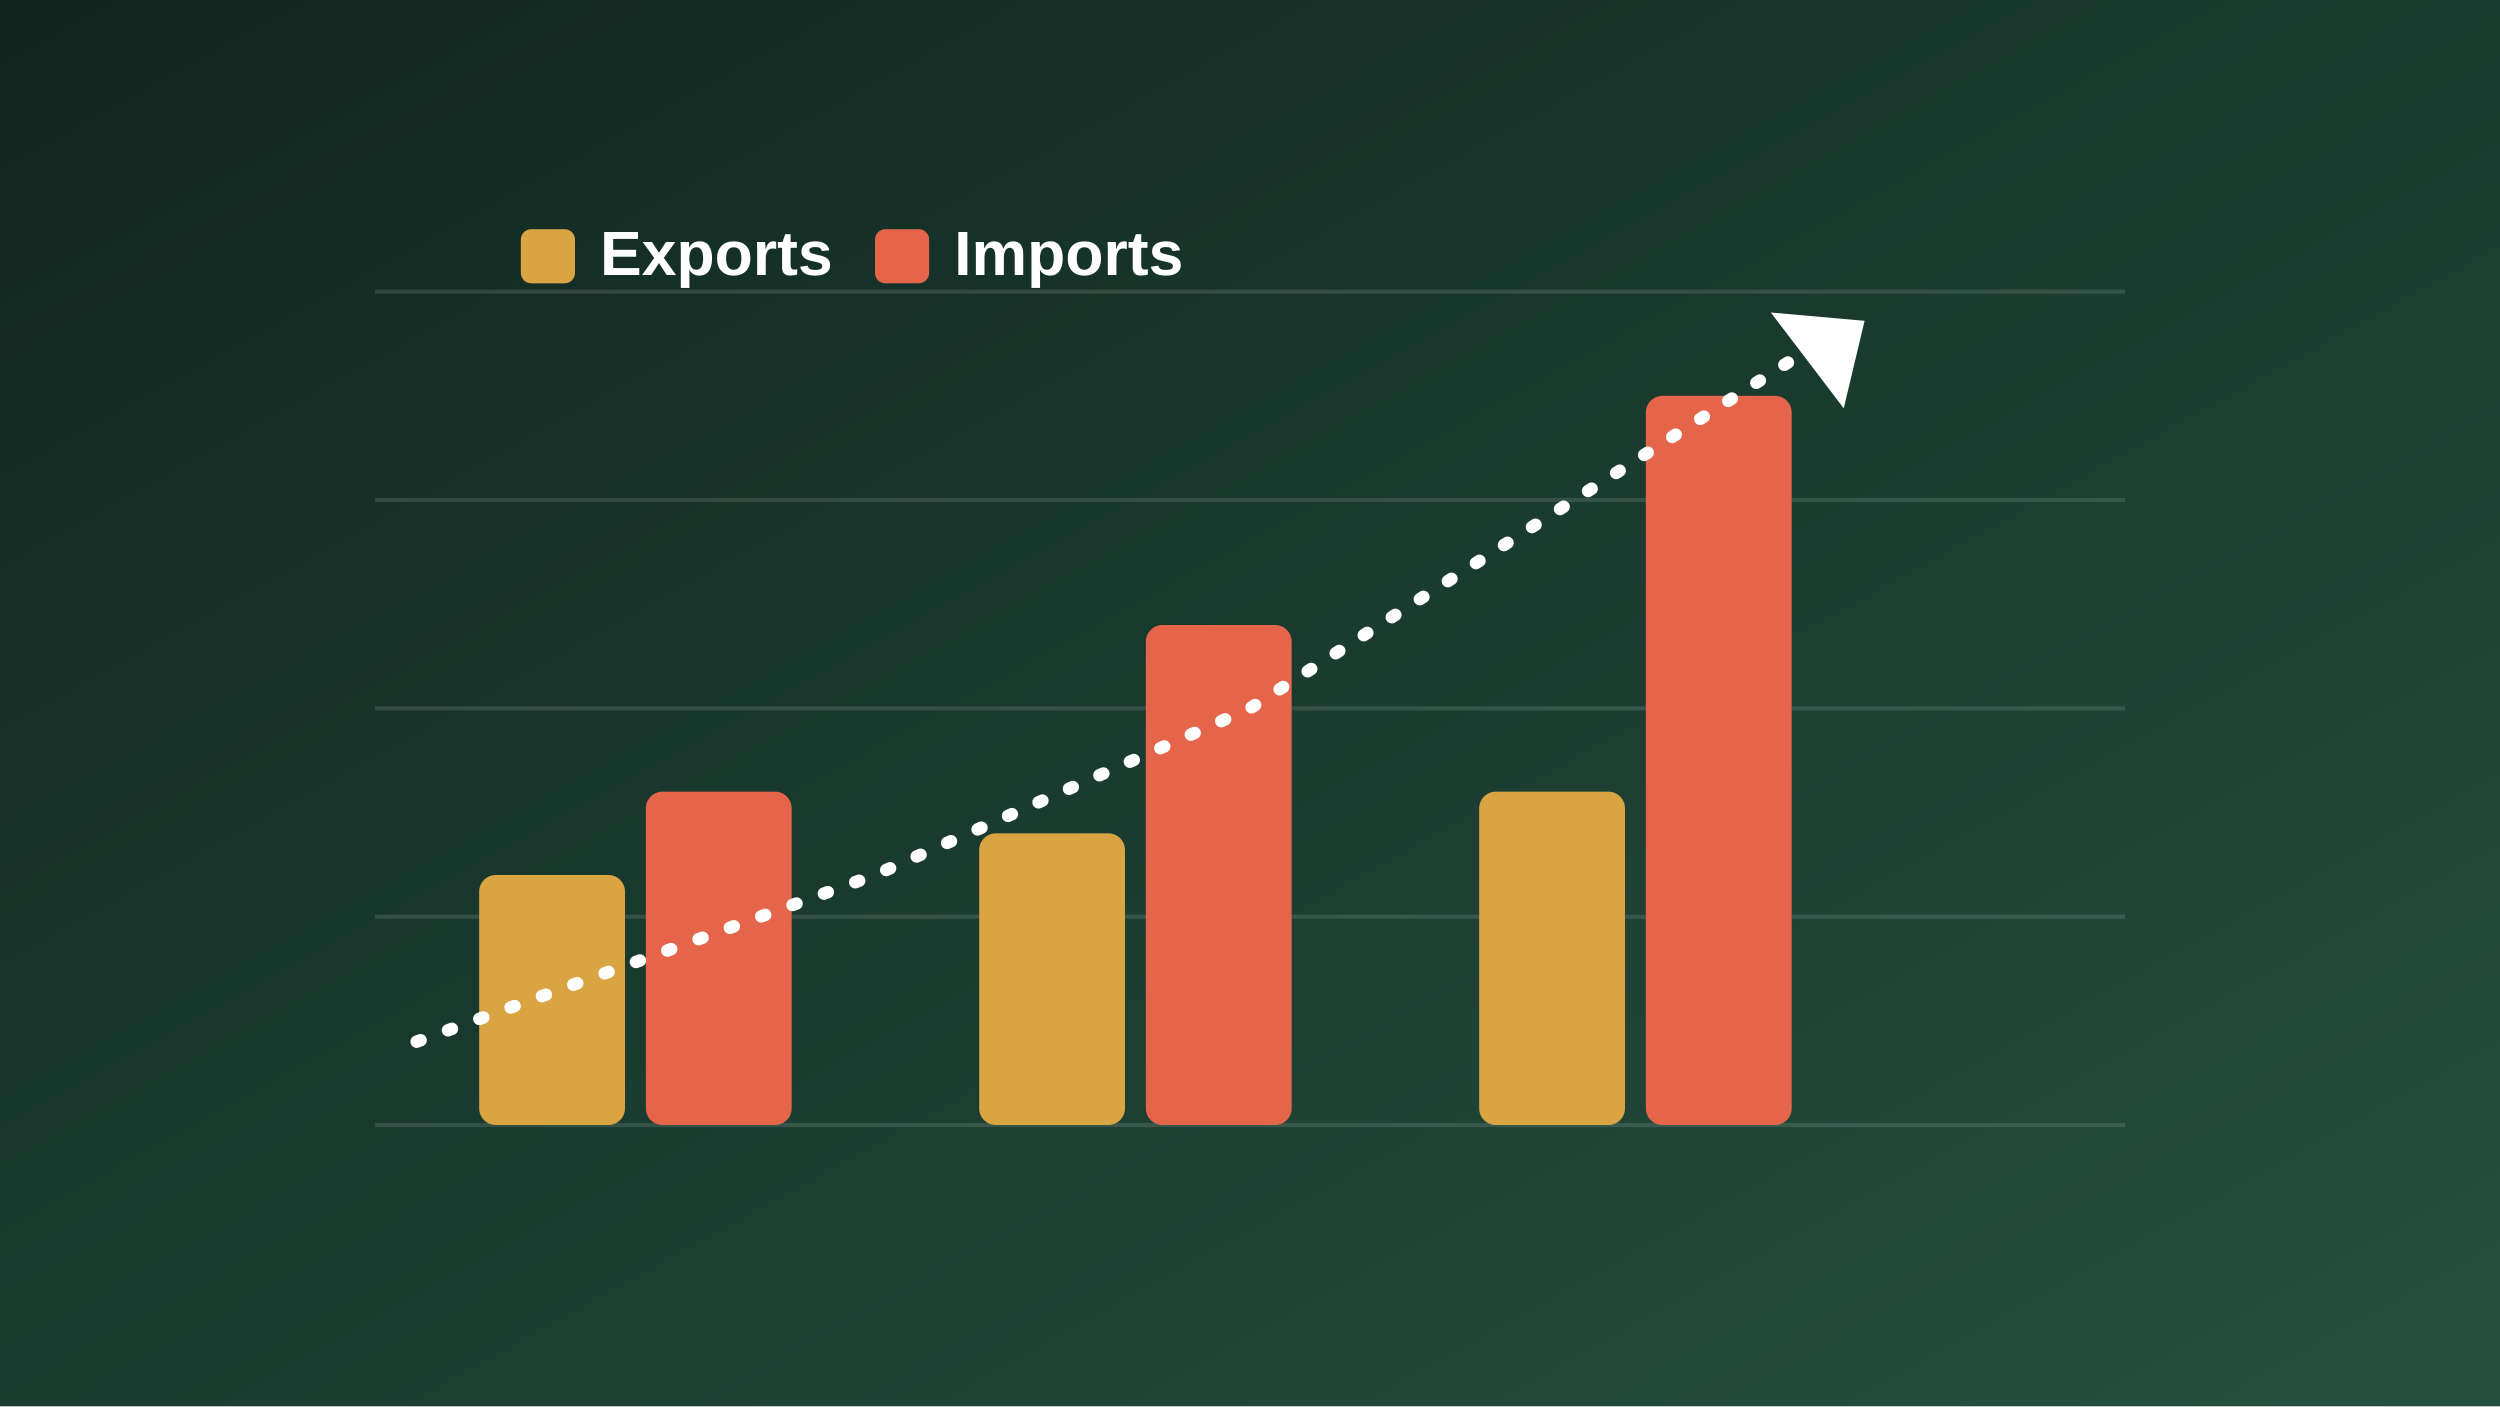
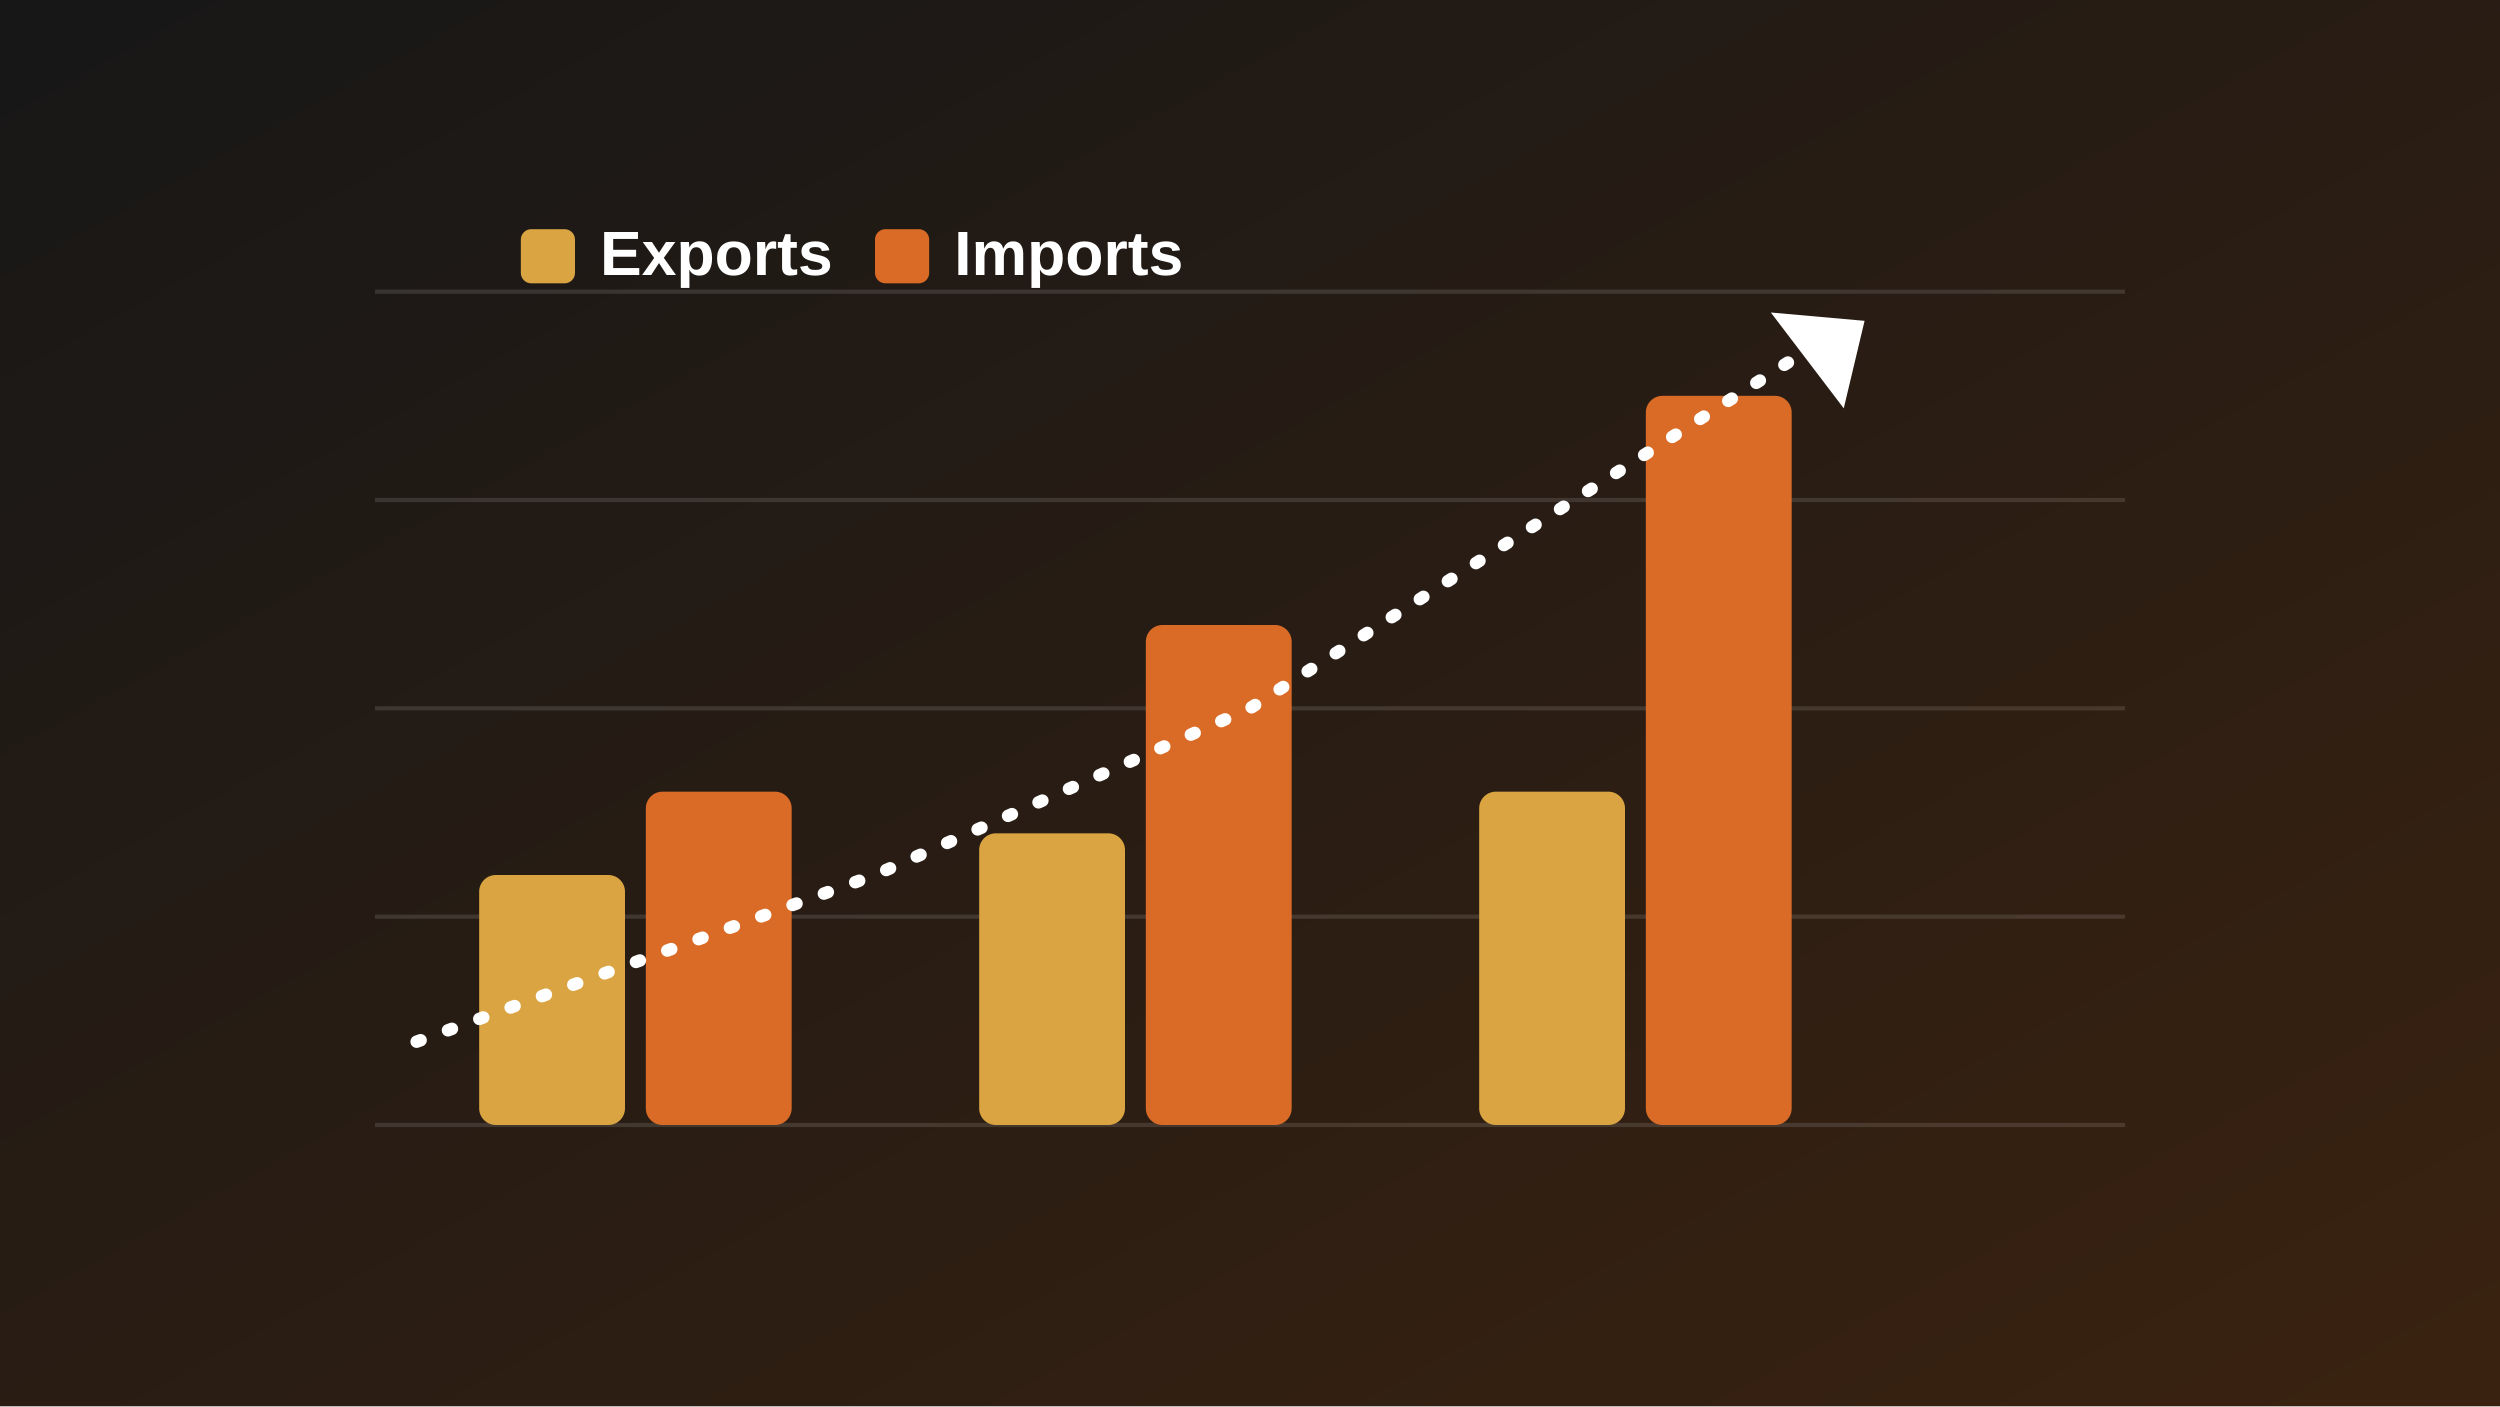
<svg xmlns="http://www.w3.org/2000/svg" viewBox="0 0 1200 675" role="img" aria-label=" Illustration of imports rising above exports on a bar chart">
  <defs>
    <linearGradient id="g" x1="0" y1="0" x2="1" y2="1">
-       <stop offset="0" stop-color="#10261f" />
-       <stop offset="1" stop-color="#25503f" />
+       <stop offset="0" stop-color="#171717" />
+       <stop offset="1" stop-color="#3a2210" />
    </linearGradient>
  </defs>
  <rect width="1200" height="675" fill="url(#g)" />
  <g stroke="#fff" stroke-opacity=".12" stroke-width="2">
    <path d="M180 140h840M180 240h840M180 340h840M180 440h840M180 540h840" />
  </g>
  <g>
    <rect x="230" y="420" width="70" height="120" rx="8" fill="#d9a441" />
-     <rect x="310" y="380" width="70" height="160" rx="8" fill="#e5654a" />
+     <rect x="310" y="380" width="70" height="160" rx="8" fill="#D96B27" />
    <rect x="470" y="400" width="70" height="140" rx="8" fill="#d9a441" />
-     <rect x="550" y="300" width="70" height="240" rx="8" fill="#e5654a" />
+     <rect x="550" y="300" width="70" height="240" rx="8" fill="#D96B27" />
    <rect x="710" y="380" width="70" height="160" rx="8" fill="#d9a441" />
-     <rect x="790" y="190" width="70" height="350" rx="8" fill="#e5654a" />
+     <rect x="790" y="190" width="70" height="350" rx="8" fill="#D96B27" />
  </g>
  <path d="M200 500L420 420 600 340 880 160" stroke="#fff" stroke-width="6" fill="none" stroke-linecap="round" stroke-dasharray="2 14" />
  <path d="M850 150l45 4-10 42z" fill="#fff" />
  <g font-family="Poppins,Arial,sans-serif" font-size="30" font-weight="700" fill="#fff">
    <rect x="250" y="110" width="26" height="26" rx="5" fill="#d9a441" />
    <text x="288" y="132">Exports</text>
-     <rect x="420" y="110" width="26" height="26" rx="5" fill="#e5654a" />
+     <rect x="420" y="110" width="26" height="26" rx="5" fill="#D96B27" />
    <text x="458" y="132">Imports</text>
  </g>
</svg>
